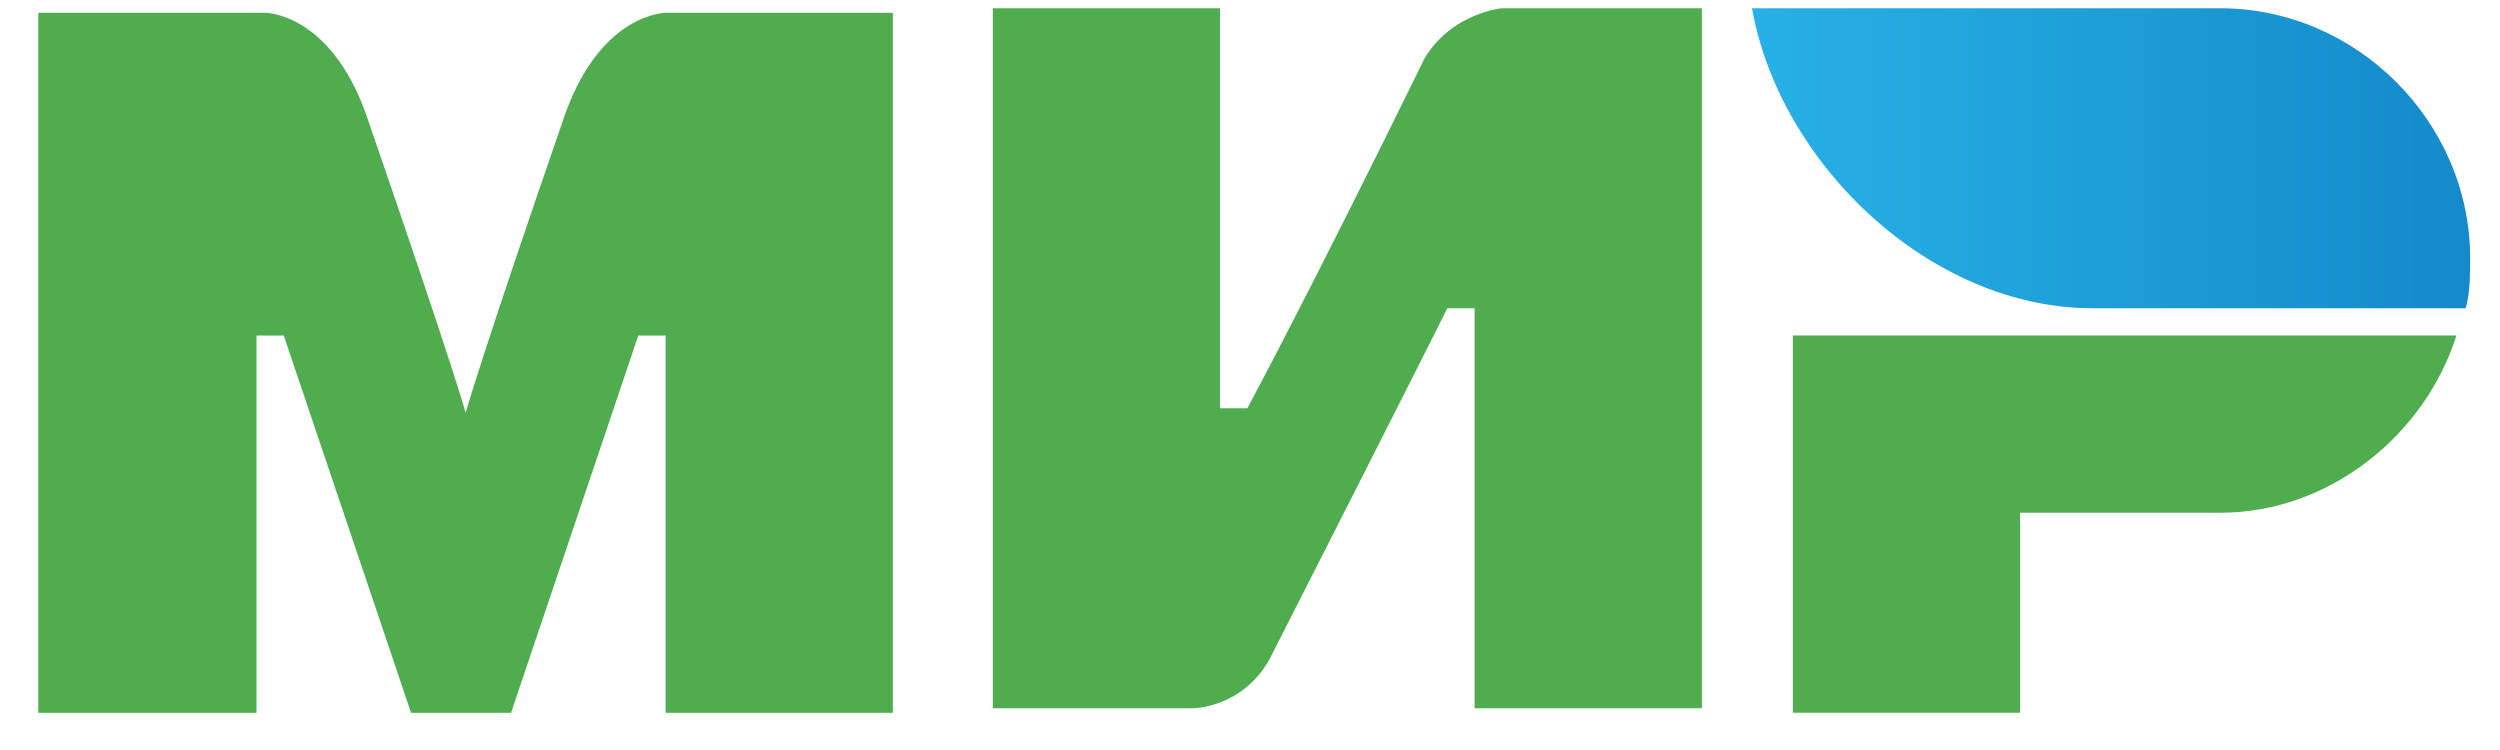
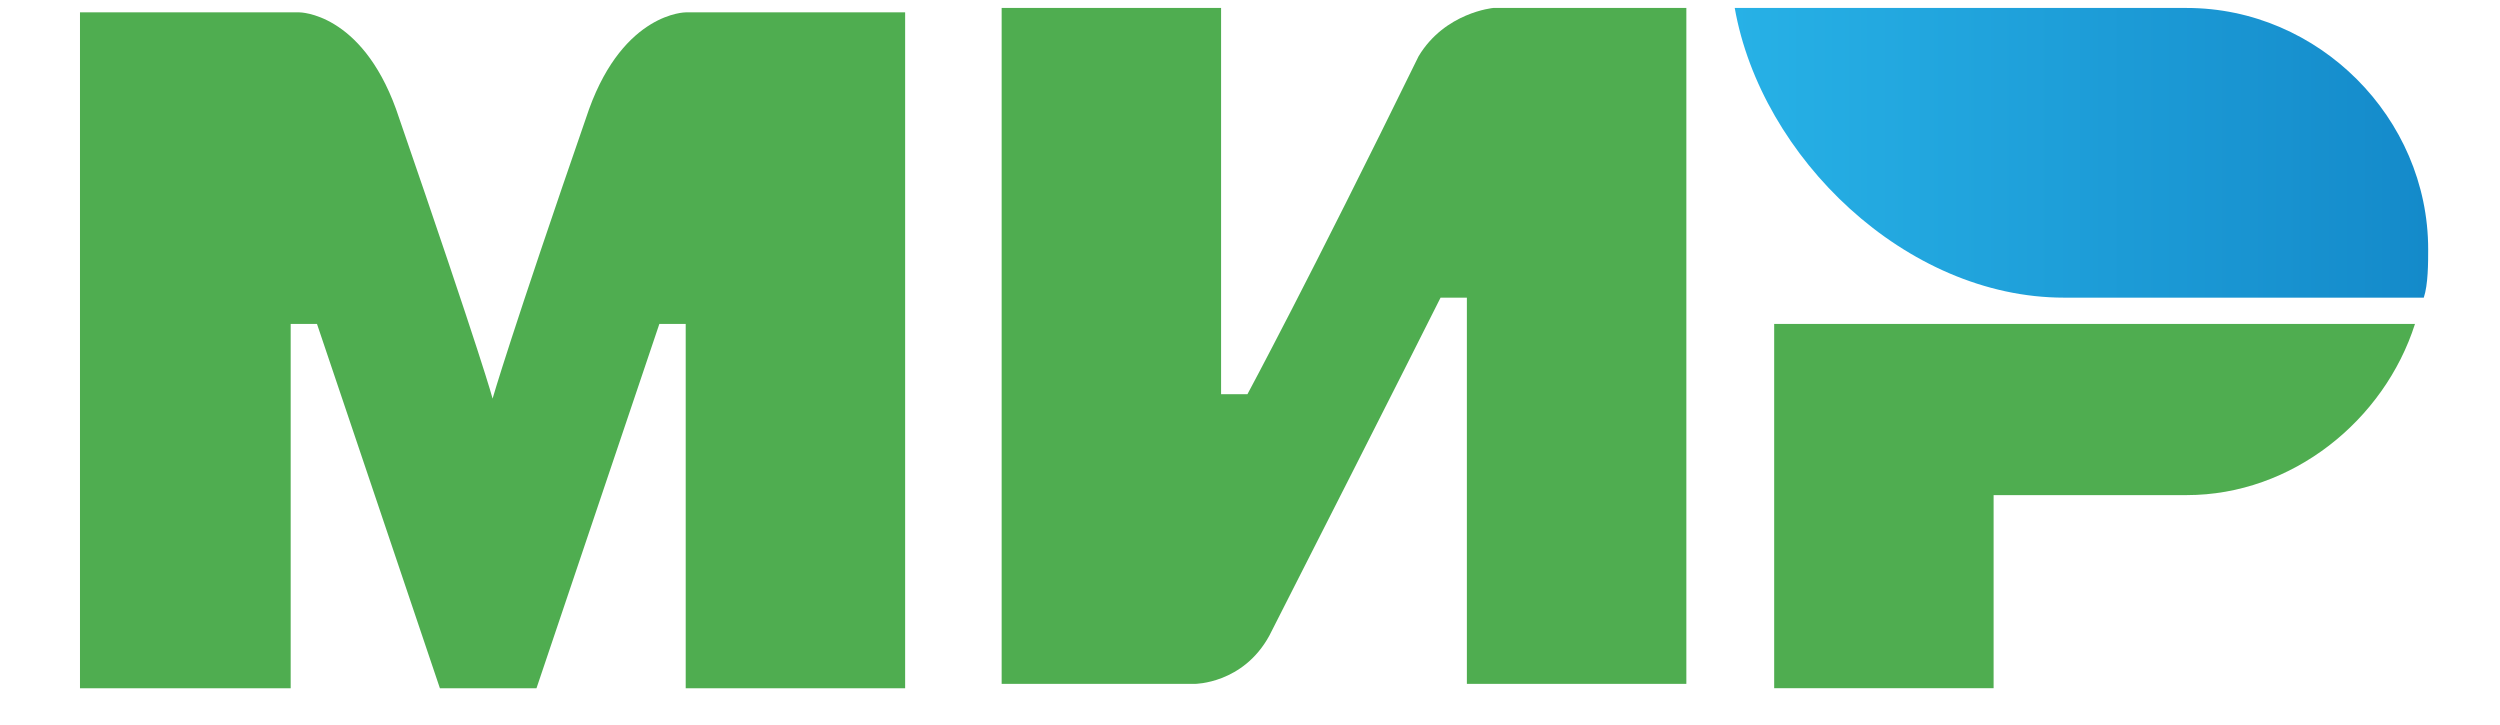
- <svg xmlns="http://www.w3.org/2000/svg" width="50" height="15" viewBox="0 0 50 15" fill="none">
+ <svg xmlns="http://www.w3.org/2000/svg" width="48.64" height="14.09" viewBox="0 0 50 15" fill="none">
  <path d="M44.403 0.165H35.04C35.585 3.256 38.585 6.165 41.858 6.165H49.312C49.403 5.893 49.403 5.438 49.403 5.165C49.403 2.438 47.131 0.165 44.403 0.165Z" fill="url(#paint0_linear_1_1730)" />
  <path d="M35.857 6.709V14.255H40.402V10.255H44.402C46.584 10.255 48.493 8.709 49.13 6.709H35.857Z" fill="#4FAD50" />
  <path d="M19.856 0.165V14.165H23.856C23.856 14.165 24.856 14.165 25.401 13.165C28.129 7.802 28.947 6.165 28.947 6.165H29.492V14.165H34.038V0.165H30.038C30.038 0.165 29.038 0.256 28.492 1.165C26.22 5.802 24.947 8.165 24.947 8.165H24.401V0.165H19.856Z" fill="#4FAD50" />
  <path d="M0.766 14.256V0.256H5.311C5.311 0.256 6.584 0.256 7.311 2.256C9.13 7.528 9.312 8.256 9.312 8.256C9.312 8.256 9.675 6.983 11.312 2.256C12.039 0.256 13.312 0.256 13.312 0.256H17.857V14.256H13.312V6.71H12.766L10.221 14.256H8.221L5.675 6.71H5.13V14.256H0.766Z" fill="#4FAD50" />
  <defs>
    <linearGradient id="paint0_linear_1_1730" x1="35.023" y1="3.208" x2="49.371" y2="3.208" gradientUnits="userSpaceOnUse">
      <stop stop-color="#27B1E6" />
      <stop offset="1" stop-color="#148ACA" />
    </linearGradient>
  </defs>
</svg>
